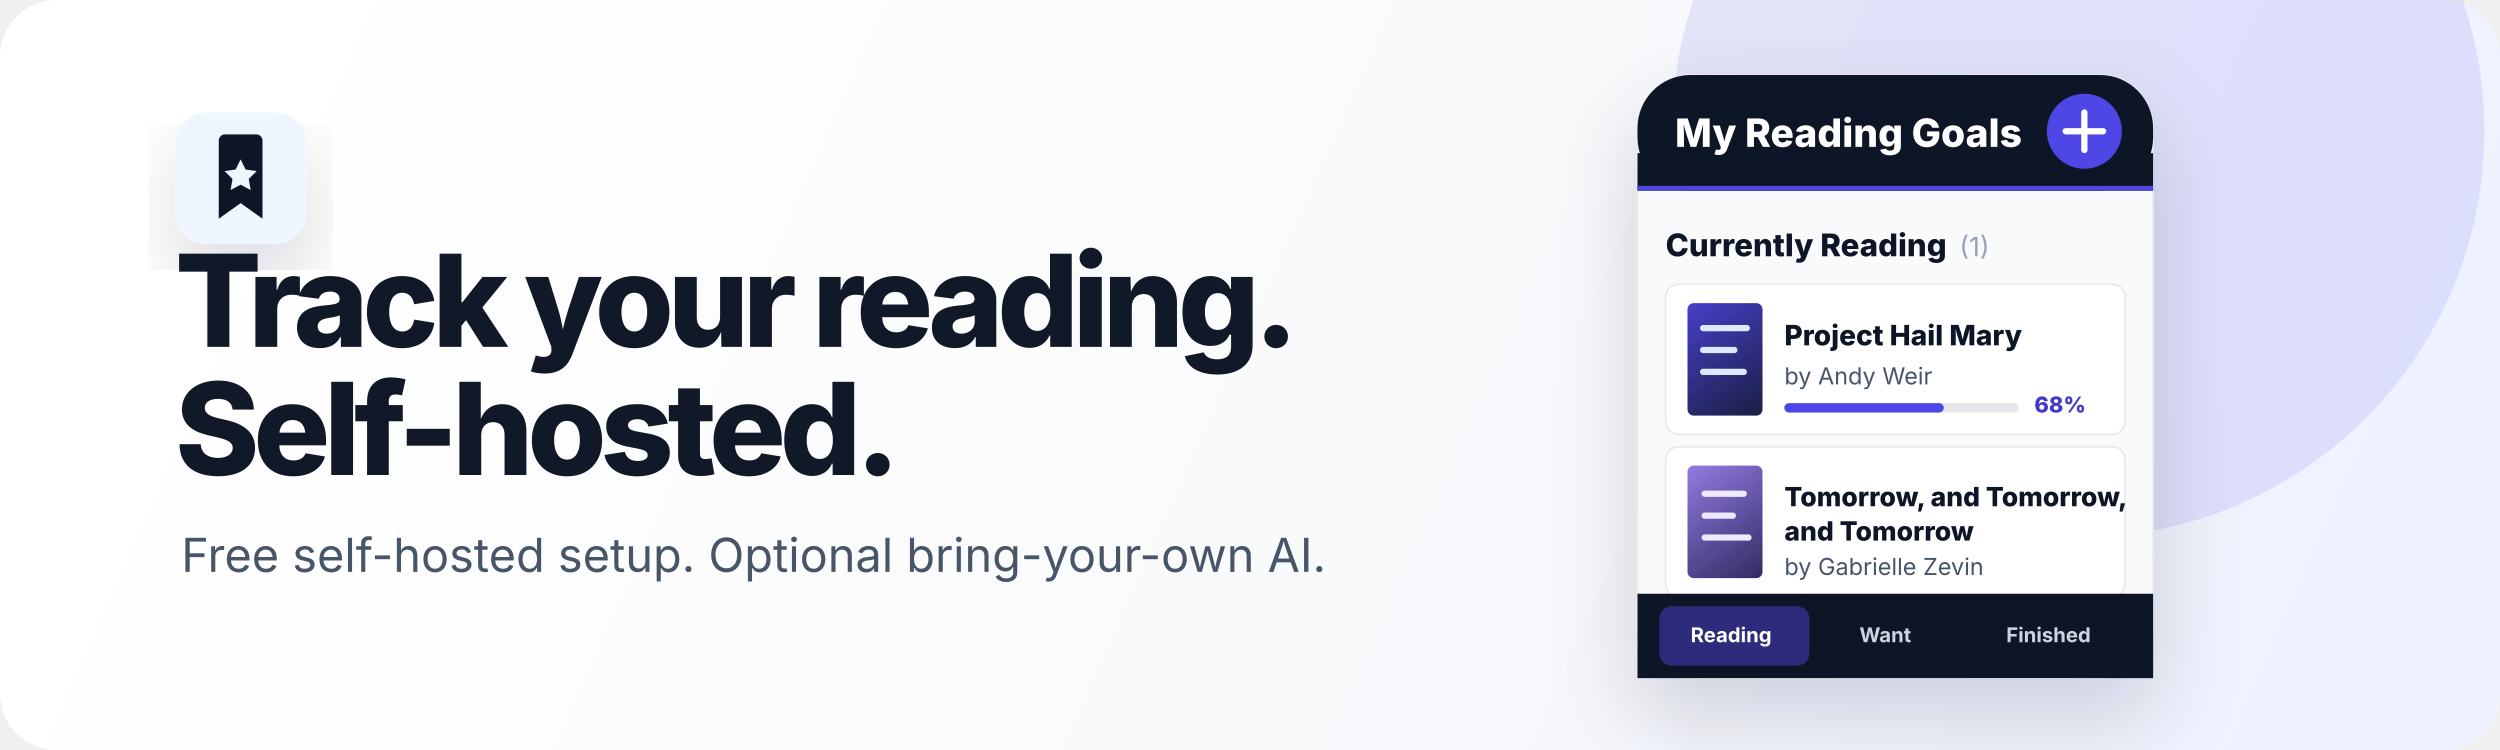
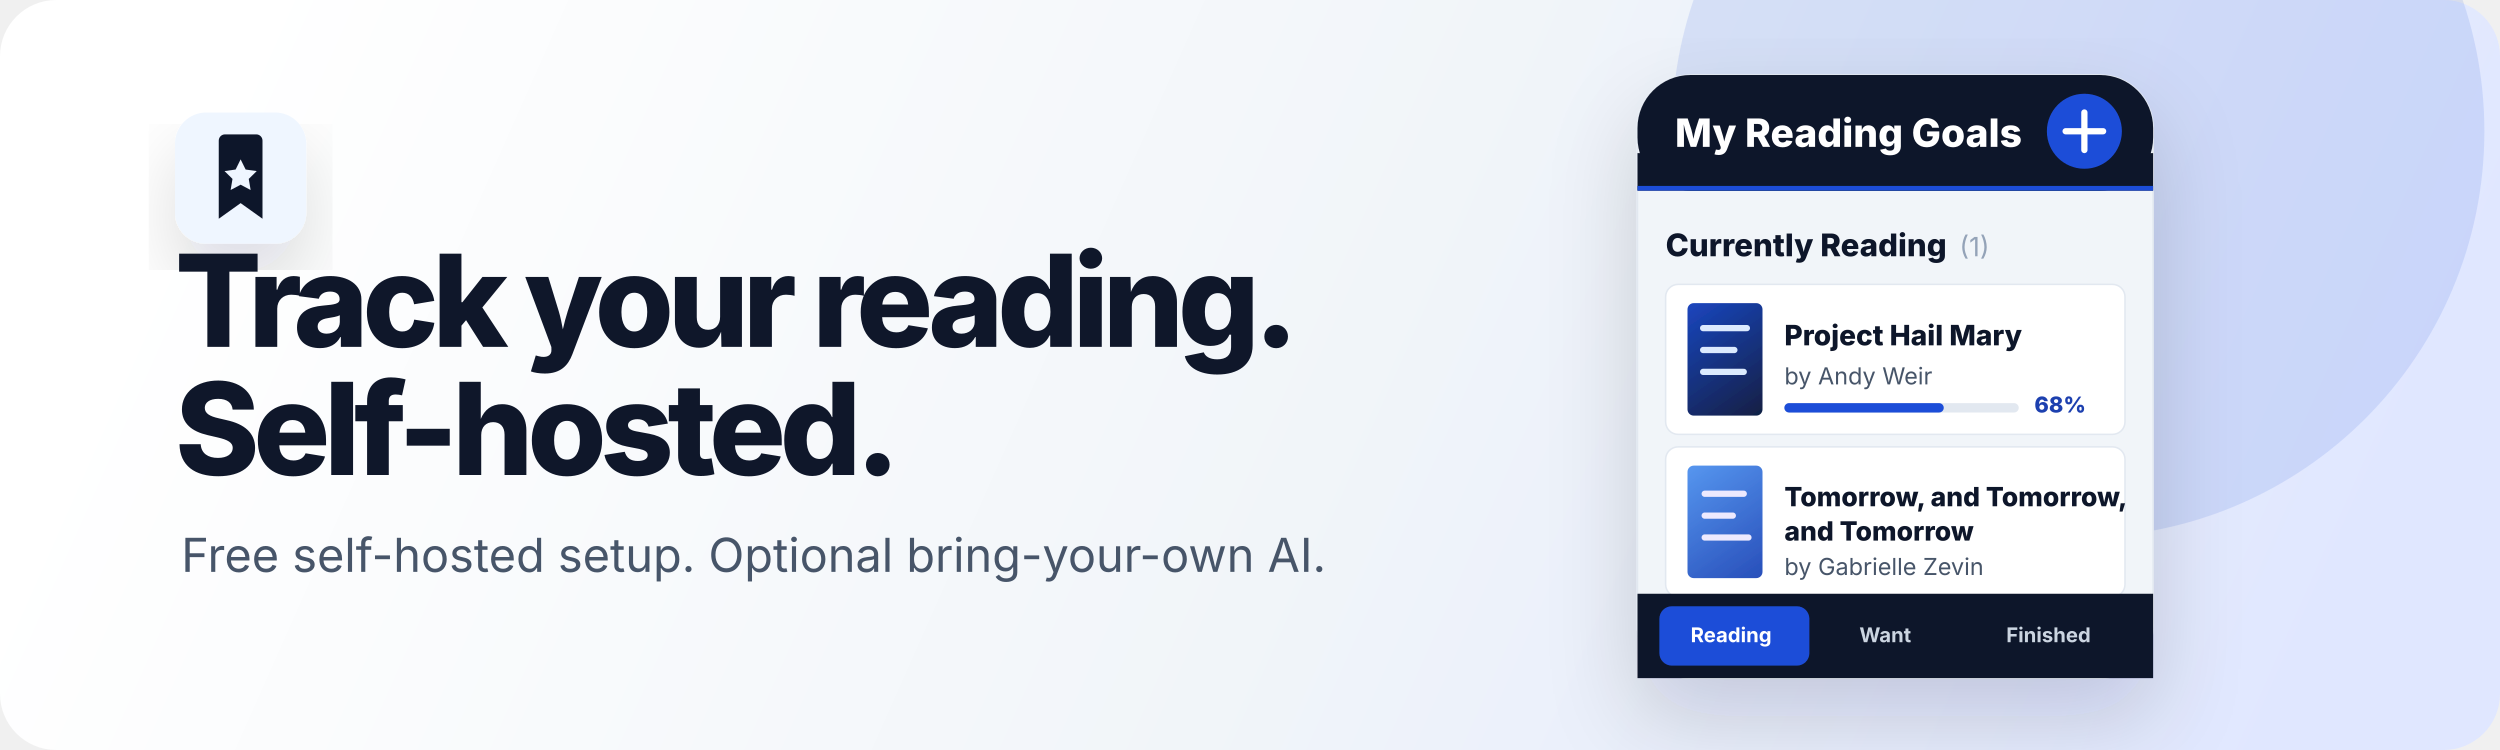
<svg xmlns="http://www.w3.org/2000/svg" width="1600" height="480" viewBox="0 0 1600 480" fill="none" role="img" aria-labelledby="title desc">
  <defs>
    <linearGradient id="pageBg" x1="160" y1="0" x2="1420" y2="560" gradientUnits="userSpaceOnUse">
      <stop stop-color="#FFFFFF" />
-       <stop offset="0.54" stop-color="#F9FAFB" />
-       <stop offset="1" stop-color="#EEF2FF" />
+       <stop offset="0.54" stop-color="#F1F5F9" />
+       <stop offset="1" stop-color="#E0E7FF" />
    </linearGradient>
    <linearGradient id="coverA" x1="0" y1="0" x2="70" y2="100" gradientUnits="userSpaceOnUse">
-       <stop stop-color="#4F46E5" />
-       <stop offset="1" stop-color="#111827" />
+       <stop stop-color="#1D4ED8" />
+       <stop offset="1" stop-color="#0F172A" />
    </linearGradient>
    <linearGradient id="coverB" x1="0" y1="0" x2="70" y2="100" gradientUnits="userSpaceOnUse">
-       <stop stop-color="#A78BFA" />
-       <stop offset="1" stop-color="#1E1B4B" />
+       <stop stop-color="#60A5FA" />
+       <stop offset="1" stop-color="#1E40AF" />
    </linearGradient>
    <filter id="shadow" x="-20%" y="-20%" width="140%" height="140%" color-interpolation-filters="sRGB">
-       <feDropShadow dx="0" dy="24" stdDeviation="28" flood-color="#111827" flood-opacity="0.16" />
+       <feDropShadow dx="0" dy="24" stdDeviation="28" flood-color="#0F172A" flood-opacity="0.16" />
    </filter>
  </defs>
  <rect width="1600" height="480" rx="36" fill="url(#pageBg)" />
-   <circle cx="1330" cy="84" r="260" fill="#4F46E5" opacity="0.12" />
+   <circle cx="1330" cy="84" r="260" fill="#1D4ED8" opacity="0.12" />
  <g transform="translate(112 72)" filter="url(#shadow)">
    <rect width="84" height="84" rx="20" fill="#EFF6FF" />
-     <path d="M28 18a4 4 0 0 1 4-4h20a4 4 0 0 1 4 4v50L42 58 28 68V18z" fill="#111827" />
+     <path d="M28 18a4 4 0 0 1 4-4h20a4 4 0 0 1 4 4v50L42 58 28 68V18z" fill="#0F172A" />
    <path d="M42 30l3.2 6.5 7.1 1-5.1 5 1.2 7.1-6.4-3.4-6.4 3.4 1.2-7.1-5.1-5 7.1-1L42 30z" fill="#EFF6FF" />
  </g>
-   <text x="112" y="222" fill="#111827" font-size="82" font-family="Inter, Segoe UI, Arial, sans-serif" font-weight="800" letter-spacing="-4">Track your reading.</text>
-   <text x="112" y="304" fill="#111827" font-size="82" font-family="Inter, Segoe UI, Arial, sans-serif" font-weight="800" letter-spacing="-4">Self-hosted.</text>
+   <text x="112" y="222" fill="#0F172A" font-size="82" font-family="Inter, Segoe UI, Arial, sans-serif" font-weight="800" letter-spacing="-4">Track your reading.</text>
+   <text x="112" y="304" fill="#0F172A" font-size="82" font-family="Inter, Segoe UI, Arial, sans-serif" font-weight="800" letter-spacing="-4">Self-hosted.</text>
  <text x="116" y="366" fill="#475569" font-size="30" font-family="Inter, Segoe UI, Arial, sans-serif">Free self-hosted setup. Optional bring-your-own AI.</text>
  <g transform="translate(1048 48)" filter="url(#shadow)">
-     <rect width="330" height="386" rx="34" fill="#F9FAFB" stroke="#E5E7EB" />
-     <rect width="330" height="74" rx="34" fill="#111827" />
-     <path d="M0 50h330v24H0z" fill="#111827" />
-     <rect y="71" width="330" height="3" fill="#4F46E5" />
+     <rect width="330" height="386" rx="34" fill="#F1F5F9" stroke="#E2E8F0" />
+     <rect width="330" height="74" rx="34" fill="#0F172A" />
+     <path d="M0 50h330v24H0z" fill="#0F172A" />
+     <rect y="71" width="330" height="3" fill="#1D4ED8" />
    <text x="24" y="46" fill="#FFFFFF" font-size="25" font-family="Inter, Segoe UI, Arial, sans-serif" font-weight="800">My Reading Goals</text>
-     <circle cx="286" cy="36" r="24" fill="#4F46E5" />
+     <circle cx="286" cy="36" r="24" fill="#1D4ED8" />
    <path d="M286 24v24M274 36h24" stroke="#FFFFFF" stroke-width="4" stroke-linecap="round" />
-     <text x="18" y="116" fill="#111827" font-size="20" font-family="Inter, Segoe UI, Arial, sans-serif" font-weight="800">Currently Reading</text>
+     <text x="18" y="116" fill="#0F172A" font-size="20" font-family="Inter, Segoe UI, Arial, sans-serif" font-weight="800">Currently Reading</text>
    <text x="206" y="116" fill="#94A3B8" font-size="17" font-family="Inter, Segoe UI, Arial, sans-serif">(1)</text>
    <g transform="translate(18 134)">
-       <rect width="294" height="96" rx="8" fill="#FFFFFF" stroke="#E5E7EB" />
+       <rect width="294" height="96" rx="8" fill="#FFFFFF" stroke="#E2E8F0" />
      <rect x="14" y="12" width="48" height="72" rx="4" fill="url(#coverA)" />
      <path d="M24 28h28M24 42h20M24 56h26" stroke="#DBEAFE" stroke-width="4" stroke-linecap="round" />
-       <text x="76" y="39" fill="#111827" font-size="18" font-family="Inter, Segoe UI, Arial, sans-serif" font-weight="800">Project Hail Mary</text>
+       <text x="76" y="39" fill="#0F172A" font-size="18" font-family="Inter, Segoe UI, Arial, sans-serif" font-weight="800">Project Hail Mary</text>
      <text x="76" y="64" fill="#475569" font-size="15" font-family="Inter, Segoe UI, Arial, sans-serif">by Andy Weir</text>
-       <rect x="76" y="76" width="150" height="6" rx="3" fill="#E5E7EB" />
-       <rect x="76" y="76" width="102" height="6" rx="3" fill="#4F46E5" />
-       <text x="236" y="82" fill="#4338CA" font-size="14" font-family="Inter, Segoe UI, Arial, sans-serif" font-weight="800">68%</text>
+       <rect x="76" y="76" width="150" height="6" rx="3" fill="#E2E8F0" />
+       <rect x="76" y="76" width="102" height="6" rx="3" fill="#1D4ED8" />
+       <text x="236" y="82" fill="#1E40AF" font-size="14" font-family="Inter, Segoe UI, Arial, sans-serif" font-weight="800">68%</text>
    </g>
    <g transform="translate(18 238)">
-       <rect width="294" height="96" rx="8" fill="#FFFFFF" stroke="#E5E7EB" />
+       <rect width="294" height="96" rx="8" fill="#FFFFFF" stroke="#E2E8F0" />
      <rect x="14" y="12" width="48" height="72" rx="4" fill="url(#coverB)" />
      <path d="M25 30h25M25 44h18M25 58h28" stroke="#EDE9FE" stroke-width="4" stroke-linecap="round" />
-       <text x="76" y="38" fill="#111827" font-size="17" font-family="Inter, Segoe UI, Arial, sans-serif" font-weight="800">Tomorrow, and Tomorrow,</text>
-       <text x="76" y="60" fill="#111827" font-size="17" font-family="Inter, Segoe UI, Arial, sans-serif" font-weight="800">and Tomorrow</text>
+       <text x="76" y="38" fill="#0F172A" font-size="17" font-family="Inter, Segoe UI, Arial, sans-serif" font-weight="800">Tomorrow, and Tomorrow,</text>
+       <text x="76" y="60" fill="#0F172A" font-size="17" font-family="Inter, Segoe UI, Arial, sans-serif" font-weight="800">and Tomorrow</text>
      <text x="76" y="82" fill="#475569" font-size="15" font-family="Inter, Segoe UI, Arial, sans-serif">by Gabrielle Zevin</text>
    </g>
-     <rect y="332" width="330" height="54" fill="#111827" />
-     <rect x="14" y="340" width="96" height="38" rx="8" fill="#4F46E5" opacity="0.44" />
+     <rect y="332" width="330" height="54" fill="#0F172A" />
+     <rect x="14" y="340" width="96" height="38" rx="8" fill="#1D4ED8" />
    <text x="34" y="363" fill="#FFFFFF" font-size="13" font-family="Inter, Segoe UI, Arial, sans-serif" font-weight="700">Reading</text>
    <text x="142" y="363" fill="#CBD5E1" font-size="13" font-family="Inter, Segoe UI, Arial, sans-serif" font-weight="700">Want</text>
    <text x="236" y="363" fill="#CBD5E1" font-size="13" font-family="Inter, Segoe UI, Arial, sans-serif" font-weight="700">Finished</text>
  </g>
</svg>
